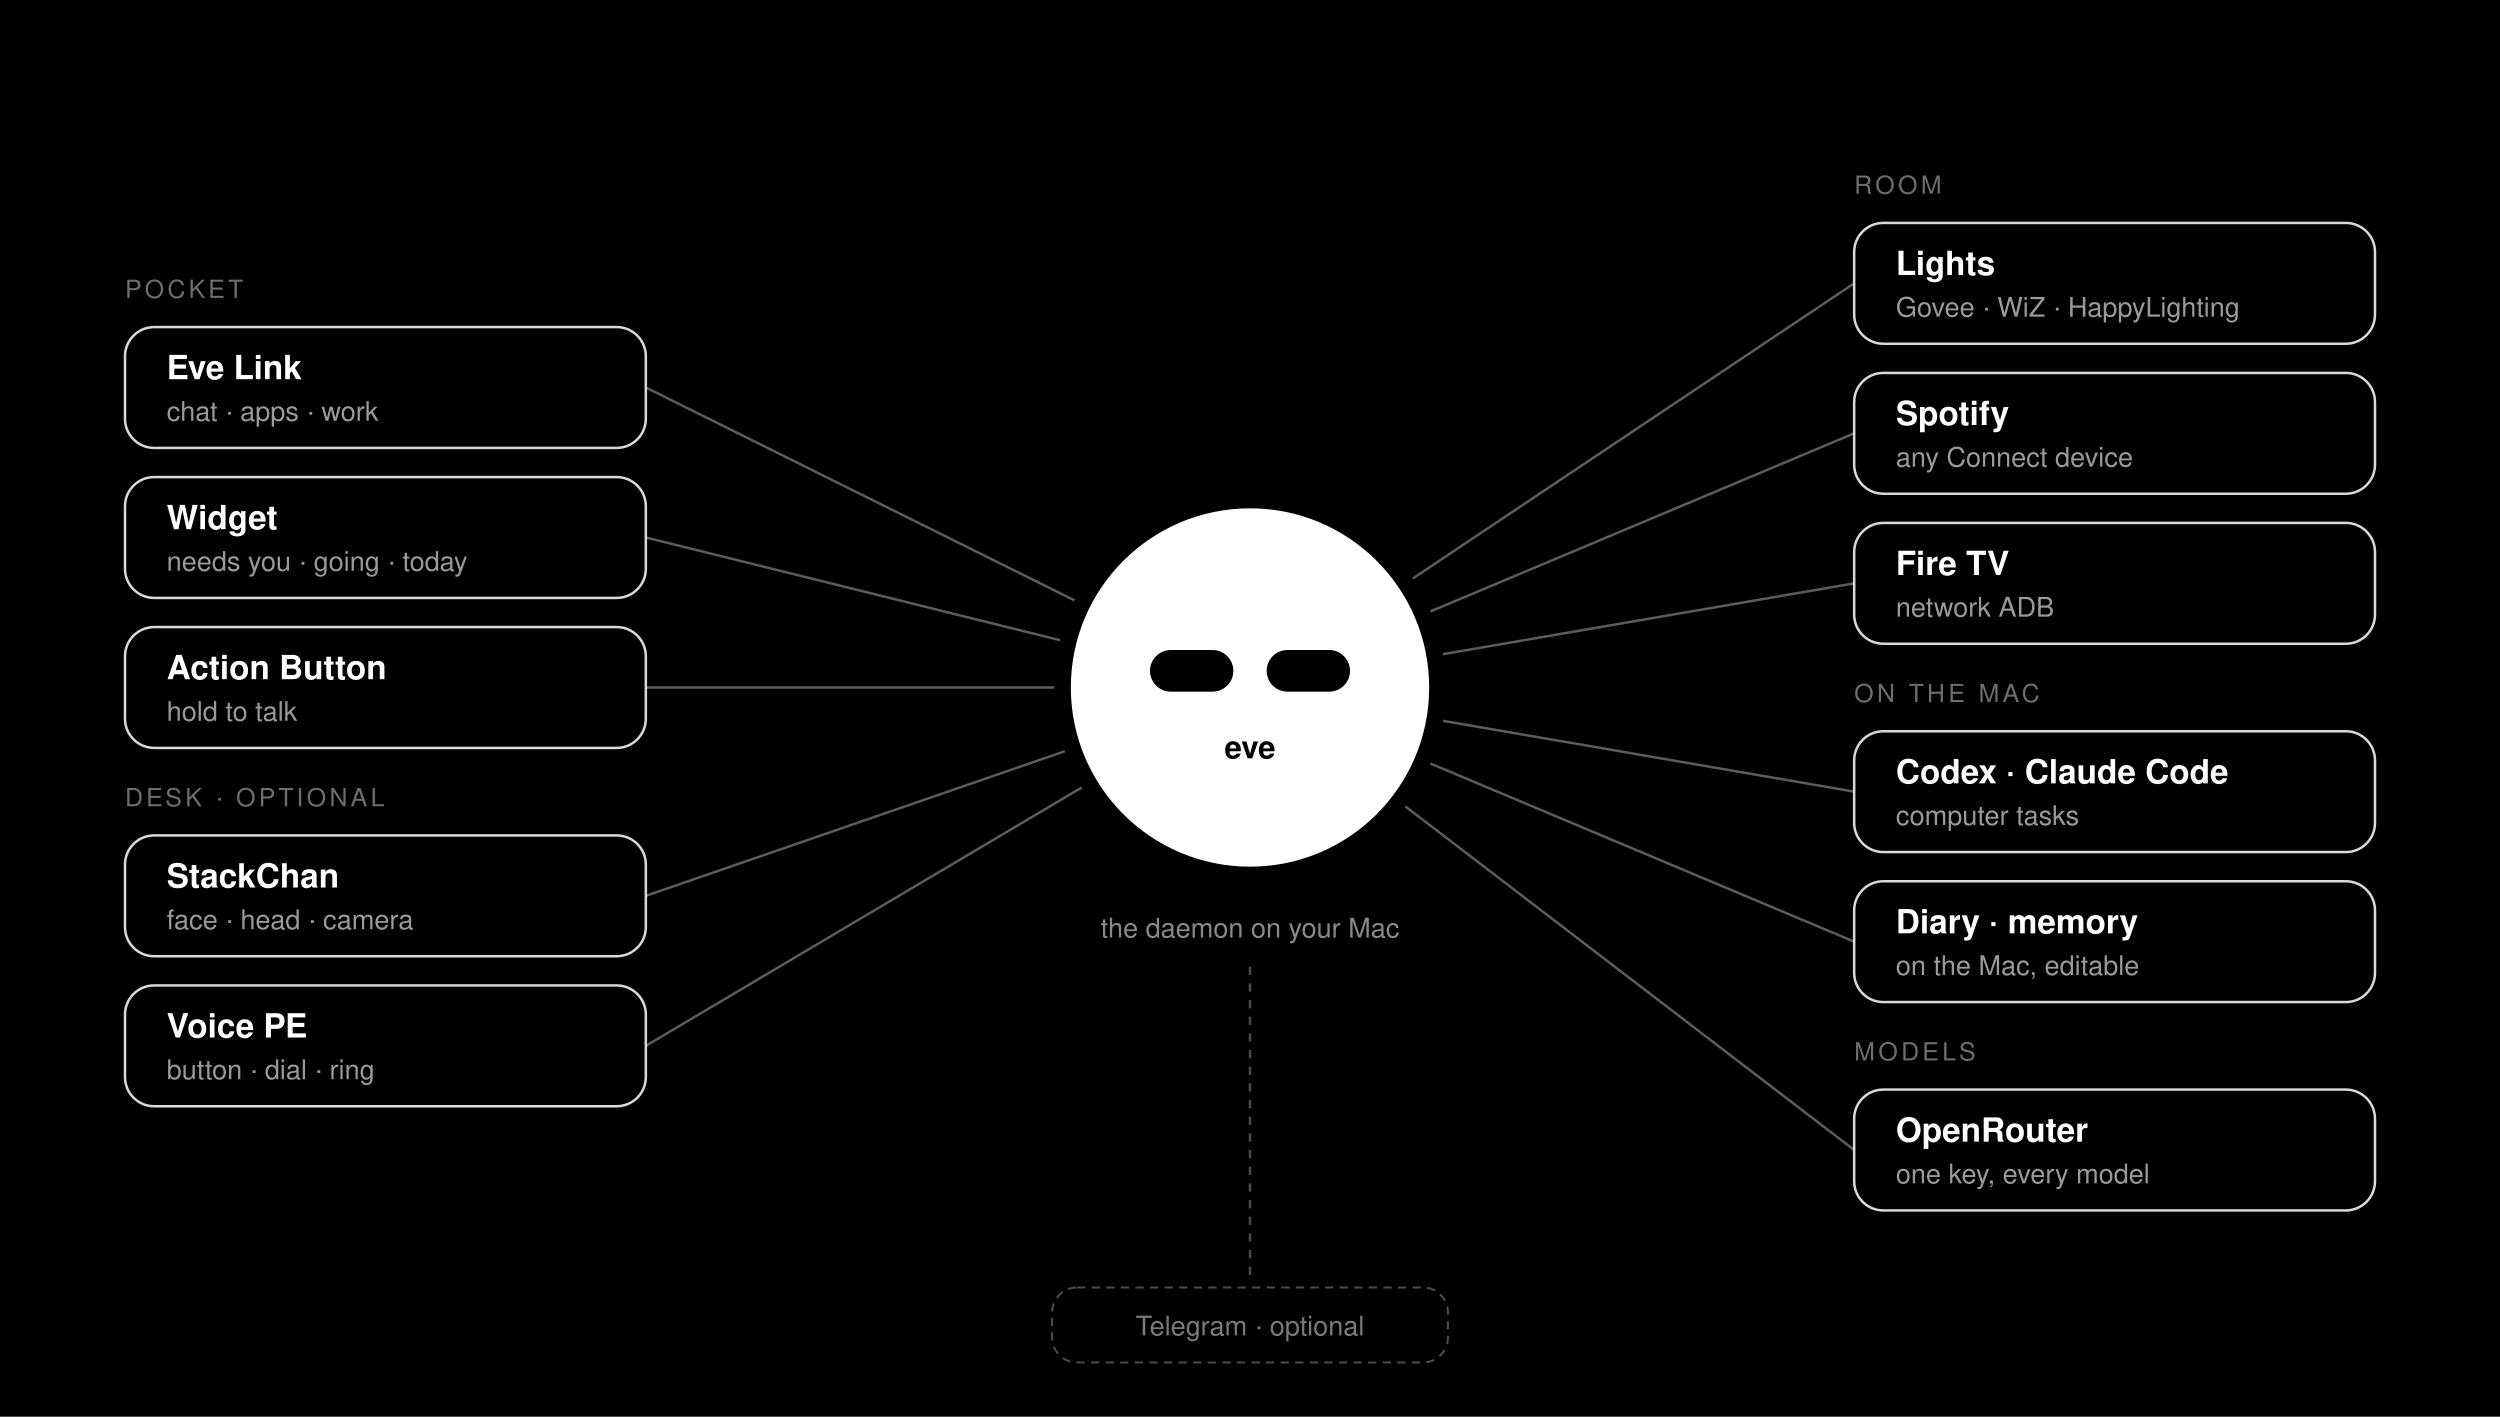
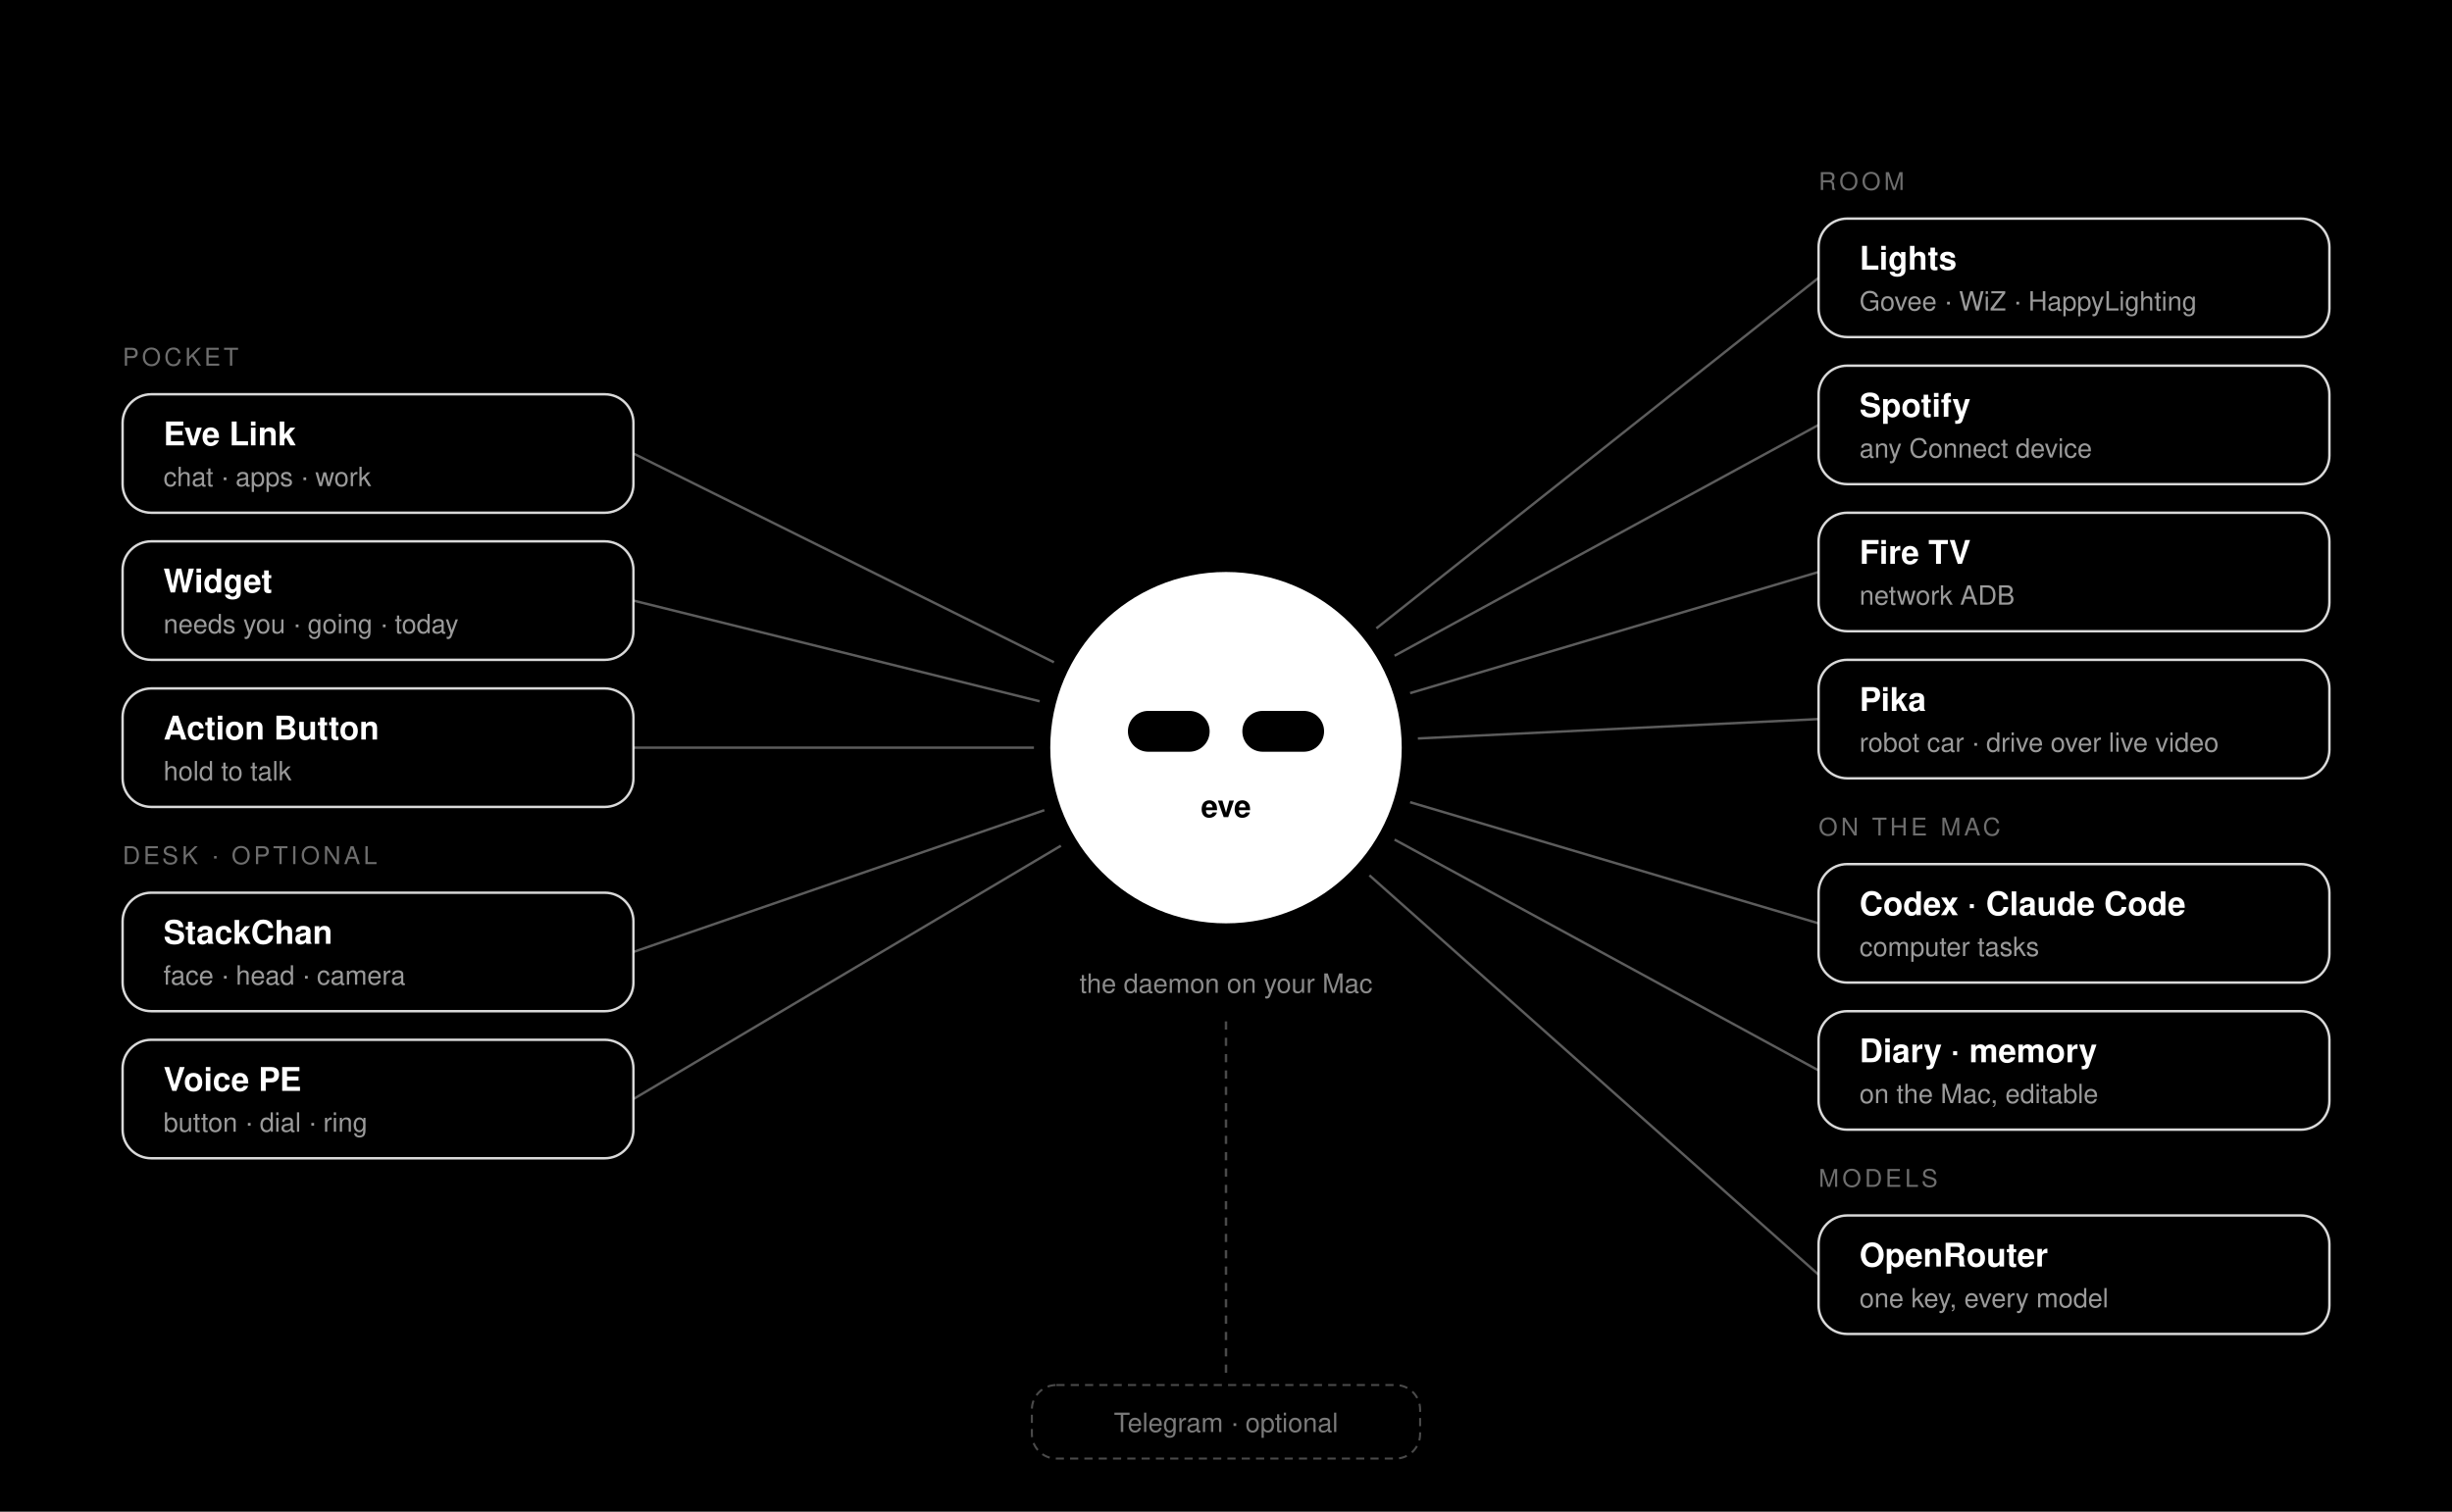
- <svg xmlns="http://www.w3.org/2000/svg" width="1200" height="680" viewBox="0 0 1200 680" font-family="-apple-system, BlinkMacSystemFont, 'SF Pro Text', 'Helvetica Neue', Helvetica, Arial, sans-serif" role="img" aria-label="eve: the daemon on the Mac in the middle, the phone and desk devices on the left, the room, Mac agents, memory and OpenRouter on the right">
-   <rect width="1200" height="680" fill="#000" />
-   <line x1="310" y1="186.0" x2="515.8" y2="288.2" stroke="#5c5c5c" stroke-width="1.2" />
-   <line x1="310" y1="258.0" x2="508.8" y2="307.3" stroke="#5c5c5c" stroke-width="1.2" />
-   <line x1="310" y1="330.0" x2="506.0" y2="330.0" stroke="#5c5c5c" stroke-width="1.2" />
-   <line x1="310" y1="430.0" x2="511.1" y2="360.6" stroke="#5c5c5c" stroke-width="1.2" />
-   <line x1="310" y1="502.0" x2="519.2" y2="378.0" stroke="#5c5c5c" stroke-width="1.2" />
-   <line x1="890" y1="136.0" x2="678.1" y2="277.7" stroke="#5c5c5c" stroke-width="1.2" />
-   <line x1="890" y1="208.0" x2="686.6" y2="293.5" stroke="#5c5c5c" stroke-width="1.2" />
-   <line x1="890" y1="280.0" x2="692.6" y2="314.0" stroke="#5c5c5c" stroke-width="1.2" />
-   <line x1="890" y1="380.0" x2="692.6" y2="346.0" stroke="#5c5c5c" stroke-width="1.2" />
-   <line x1="890" y1="452.0" x2="686.6" y2="366.5" stroke="#5c5c5c" stroke-width="1.2" />
-   <line x1="890" y1="552.0" x2="674.6" y2="387.1" stroke="#5c5c5c" stroke-width="1.2" />
-   <text x="60" y="143" fill="#6e6e6e" font-size="12" letter-spacing="1.6">POCKET</text>
-   <rect x="60" y="157" width="250" height="58" rx="14" fill="#000" stroke="#ffffff" stroke-opacity="0.85" stroke-width="1.2" />
-   <text x="80" y="182" fill="#fff" font-size="16" font-weight="600">Eve Link</text>
-   <text x="80" y="202" fill="#9a9a9a" font-size="13">chat · apps · work</text>
-   <rect x="60" y="229" width="250" height="58" rx="14" fill="#000" stroke="#ffffff" stroke-opacity="0.85" stroke-width="1.2" />
-   <text x="80" y="254" fill="#fff" font-size="16" font-weight="600">Widget</text>
-   <text x="80" y="274" fill="#9a9a9a" font-size="13">needs you · going · today</text>
-   <rect x="60" y="301" width="250" height="58" rx="14" fill="#000" stroke="#ffffff" stroke-opacity="0.85" stroke-width="1.2" />
-   <text x="80" y="326" fill="#fff" font-size="16" font-weight="600">Action Button</text>
-   <text x="80" y="346" fill="#9a9a9a" font-size="13">hold to talk</text>
-   <text x="60" y="387" fill="#6e6e6e" font-size="12" letter-spacing="1.6">DESK · OPTIONAL</text>
-   <rect x="60" y="401" width="250" height="58" rx="14" fill="#000" stroke="#ffffff" stroke-opacity="0.85" stroke-width="1.2" />
-   <text x="80" y="426" fill="#fff" font-size="16" font-weight="600">StackChan</text>
-   <text x="80" y="446" fill="#9a9a9a" font-size="13">face · head · camera</text>
-   <rect x="60" y="473" width="250" height="58" rx="14" fill="#000" stroke="#ffffff" stroke-opacity="0.85" stroke-width="1.2" />
-   <text x="80" y="498" fill="#fff" font-size="16" font-weight="600">Voice PE</text>
-   <text x="80" y="518" fill="#9a9a9a" font-size="13">button · dial · ring</text>
+ <svg xmlns="http://www.w3.org/2000/svg" width="1200" height="740" viewBox="0 0 1200 740" font-family="-apple-system, BlinkMacSystemFont, 'SF Pro Text', 'Helvetica Neue', Helvetica, Arial, sans-serif" role="img" aria-label="eve: the daemon on the Mac in the middle, the phone and desk devices on the left, the room (lights, Spotify, the Fire TV and Pika, the robot car), Mac agents, memory and OpenRouter on the right">
+   <rect width="1200" height="740" fill="#000" />
+   <line x1="310" y1="222.0" x2="515.8" y2="324.2" stroke="#5c5c5c" stroke-width="1.2" />
+   <line x1="310" y1="294.0" x2="508.8" y2="343.3" stroke="#5c5c5c" stroke-width="1.2" />
+   <line x1="310" y1="366.0" x2="506.0" y2="366.0" stroke="#5c5c5c" stroke-width="1.2" />
+   <line x1="310" y1="466.0" x2="511.1" y2="396.6" stroke="#5c5c5c" stroke-width="1.2" />
+   <line x1="310" y1="538.0" x2="519.2" y2="414.0" stroke="#5c5c5c" stroke-width="1.2" />
+   <line x1="890" y1="136.0" x2="673.6" y2="307.6" stroke="#5c5c5c" stroke-width="1.2" />
+   <line x1="890" y1="208.0" x2="682.5" y2="321.0" stroke="#5c5c5c" stroke-width="1.2" />
+   <line x1="890" y1="280.0" x2="690.1" y2="339.3" stroke="#5c5c5c" stroke-width="1.2" />
+   <line x1="890" y1="352.0" x2="693.9" y2="361.5" stroke="#5c5c5c" stroke-width="1.2" />
+   <line x1="890" y1="452.0" x2="690.1" y2="392.7" stroke="#5c5c5c" stroke-width="1.2" />
+   <line x1="890" y1="524.0" x2="682.5" y2="411.0" stroke="#5c5c5c" stroke-width="1.2" />
+   <line x1="890" y1="624.0" x2="670.2" y2="428.5" stroke="#5c5c5c" stroke-width="1.2" />
+   <text x="60" y="179" fill="#6e6e6e" font-size="12" letter-spacing="1.6">POCKET</text>
+   <rect x="60" y="193" width="250" height="58" rx="14" fill="#000" stroke="#ffffff" stroke-opacity="0.85" stroke-width="1.2" />
+   <text x="80" y="218" fill="#fff" font-size="16" font-weight="600">Eve Link</text>
+   <text x="80" y="238" fill="#9a9a9a" font-size="13">chat · apps · work</text>
+   <rect x="60" y="265" width="250" height="58" rx="14" fill="#000" stroke="#ffffff" stroke-opacity="0.85" stroke-width="1.2" />
+   <text x="80" y="290" fill="#fff" font-size="16" font-weight="600">Widget</text>
+   <text x="80" y="310" fill="#9a9a9a" font-size="13">needs you · going · today</text>
+   <rect x="60" y="337" width="250" height="58" rx="14" fill="#000" stroke="#ffffff" stroke-opacity="0.85" stroke-width="1.2" />
+   <text x="80" y="362" fill="#fff" font-size="16" font-weight="600">Action Button</text>
+   <text x="80" y="382" fill="#9a9a9a" font-size="13">hold to talk</text>
+   <text x="60" y="423" fill="#6e6e6e" font-size="12" letter-spacing="1.6">DESK · OPTIONAL</text>
+   <rect x="60" y="437" width="250" height="58" rx="14" fill="#000" stroke="#ffffff" stroke-opacity="0.85" stroke-width="1.2" />
+   <text x="80" y="462" fill="#fff" font-size="16" font-weight="600">StackChan</text>
+   <text x="80" y="482" fill="#9a9a9a" font-size="13">face · head · camera</text>
+   <rect x="60" y="509" width="250" height="58" rx="14" fill="#000" stroke="#ffffff" stroke-opacity="0.85" stroke-width="1.2" />
+   <text x="80" y="534" fill="#fff" font-size="16" font-weight="600">Voice PE</text>
+   <text x="80" y="554" fill="#9a9a9a" font-size="13">button · dial · ring</text>
  <text x="890" y="93" fill="#6e6e6e" font-size="12" letter-spacing="1.6">ROOM</text>
  <rect x="890" y="107" width="250" height="58" rx="14" fill="#000" stroke="#ffffff" stroke-opacity="0.85" stroke-width="1.2" />
  <text x="910" y="132" fill="#fff" font-size="16" font-weight="600">Lights</text>
  <text x="910" y="152" fill="#9a9a9a" font-size="13">Govee · WiZ · HappyLighting</text>
  <rect x="890" y="179" width="250" height="58" rx="14" fill="#000" stroke="#ffffff" stroke-opacity="0.85" stroke-width="1.2" />
  <text x="910" y="204" fill="#fff" font-size="16" font-weight="600">Spotify</text>
  <text x="910" y="224" fill="#9a9a9a" font-size="13">any Connect device</text>
  <rect x="890" y="251" width="250" height="58" rx="14" fill="#000" stroke="#ffffff" stroke-opacity="0.85" stroke-width="1.2" />
  <text x="910" y="276" fill="#fff" font-size="16" font-weight="600">Fire TV</text>
  <text x="910" y="296" fill="#9a9a9a" font-size="13">network ADB</text>
-   <text x="890" y="337" fill="#6e6e6e" font-size="12" letter-spacing="1.6">ON THE MAC</text>
-   <rect x="890" y="351" width="250" height="58" rx="14" fill="#000" stroke="#ffffff" stroke-opacity="0.85" stroke-width="1.2" />
-   <text x="910" y="376" fill="#fff" font-size="16" font-weight="600">Codex · Claude Code</text>
-   <text x="910" y="396" fill="#9a9a9a" font-size="13">computer tasks</text>
+   <rect x="890" y="323" width="250" height="58" rx="14" fill="#000" stroke="#ffffff" stroke-opacity="0.85" stroke-width="1.2" />
+   <text x="910" y="348" fill="#fff" font-size="16" font-weight="600">Pika</text>
+   <text x="910" y="368" fill="#9a9a9a" font-size="13">robot car · drive over live video</text>
+   <text x="890" y="409" fill="#6e6e6e" font-size="12" letter-spacing="1.6">ON THE MAC</text>
  <rect x="890" y="423" width="250" height="58" rx="14" fill="#000" stroke="#ffffff" stroke-opacity="0.85" stroke-width="1.2" />
-   <text x="910" y="448" fill="#fff" font-size="16" font-weight="600">Diary · memory</text>
-   <text x="910" y="468" fill="#9a9a9a" font-size="13">on the Mac, editable</text>
-   <text x="890" y="509" fill="#6e6e6e" font-size="12" letter-spacing="1.6">MODELS</text>
-   <rect x="890" y="523" width="250" height="58" rx="14" fill="#000" stroke="#ffffff" stroke-opacity="0.85" stroke-width="1.2" />
-   <text x="910" y="548" fill="#fff" font-size="16" font-weight="600">OpenRouter</text>
-   <text x="910" y="568" fill="#9a9a9a" font-size="13">one key, every model</text>
-   <circle cx="600" cy="330" r="86" fill="#fff" />
-   <rect x="552.0" y="312.0" width="40" height="20" rx="10.0" fill="#000" />
-   <rect x="608.0" y="312.0" width="40" height="20" rx="10.0" fill="#000" />
-   <text x="600" y="364" fill="#000" font-size="15" font-weight="700" text-anchor="middle">eve</text>
-   <text x="600" y="450" fill="#8a8a8a" font-size="13" text-anchor="middle">the daemon on your Mac</text>
-   <line x1="600" y1="464" x2="600" y2="614" stroke="#4a4a4a" stroke-width="1.2" stroke-dasharray="4 4" />
-   <rect x="505" y="618" width="190" height="36" rx="12" fill="#000" stroke="#4a4a4a" stroke-dasharray="4 3" />
-   <text x="600" y="641" fill="#7a7a7a" font-size="13" text-anchor="middle">Telegram · optional</text>
+   <text x="910" y="448" fill="#fff" font-size="16" font-weight="600">Codex · Claude Code</text>
+   <text x="910" y="468" fill="#9a9a9a" font-size="13">computer tasks</text>
+   <rect x="890" y="495" width="250" height="58" rx="14" fill="#000" stroke="#ffffff" stroke-opacity="0.85" stroke-width="1.2" />
+   <text x="910" y="520" fill="#fff" font-size="16" font-weight="600">Diary · memory</text>
+   <text x="910" y="540" fill="#9a9a9a" font-size="13">on the Mac, editable</text>
+   <text x="890" y="581" fill="#6e6e6e" font-size="12" letter-spacing="1.6">MODELS</text>
+   <rect x="890" y="595" width="250" height="58" rx="14" fill="#000" stroke="#ffffff" stroke-opacity="0.85" stroke-width="1.2" />
+   <text x="910" y="620" fill="#fff" font-size="16" font-weight="600">OpenRouter</text>
+   <text x="910" y="640" fill="#9a9a9a" font-size="13">one key, every model</text>
+   <circle cx="600" cy="366" r="86" fill="#fff" />
+   <rect x="552.0" y="348.0" width="40" height="20" rx="10.0" fill="#000" />
+   <rect x="608.0" y="348.0" width="40" height="20" rx="10.0" fill="#000" />
+   <text x="600" y="400" fill="#000" font-size="15" font-weight="700" text-anchor="middle">eve</text>
+   <text x="600" y="486" fill="#8a8a8a" font-size="13" text-anchor="middle">the daemon on your Mac</text>
+   <line x1="600" y1="500" x2="600" y2="674" stroke="#4a4a4a" stroke-width="1.2" stroke-dasharray="4 4" />
+   <rect x="505" y="678" width="190" height="36" rx="12" fill="#000" stroke="#4a4a4a" stroke-dasharray="4 3" />
+   <text x="600" y="701" fill="#7a7a7a" font-size="13" text-anchor="middle">Telegram · optional</text>
</svg>
